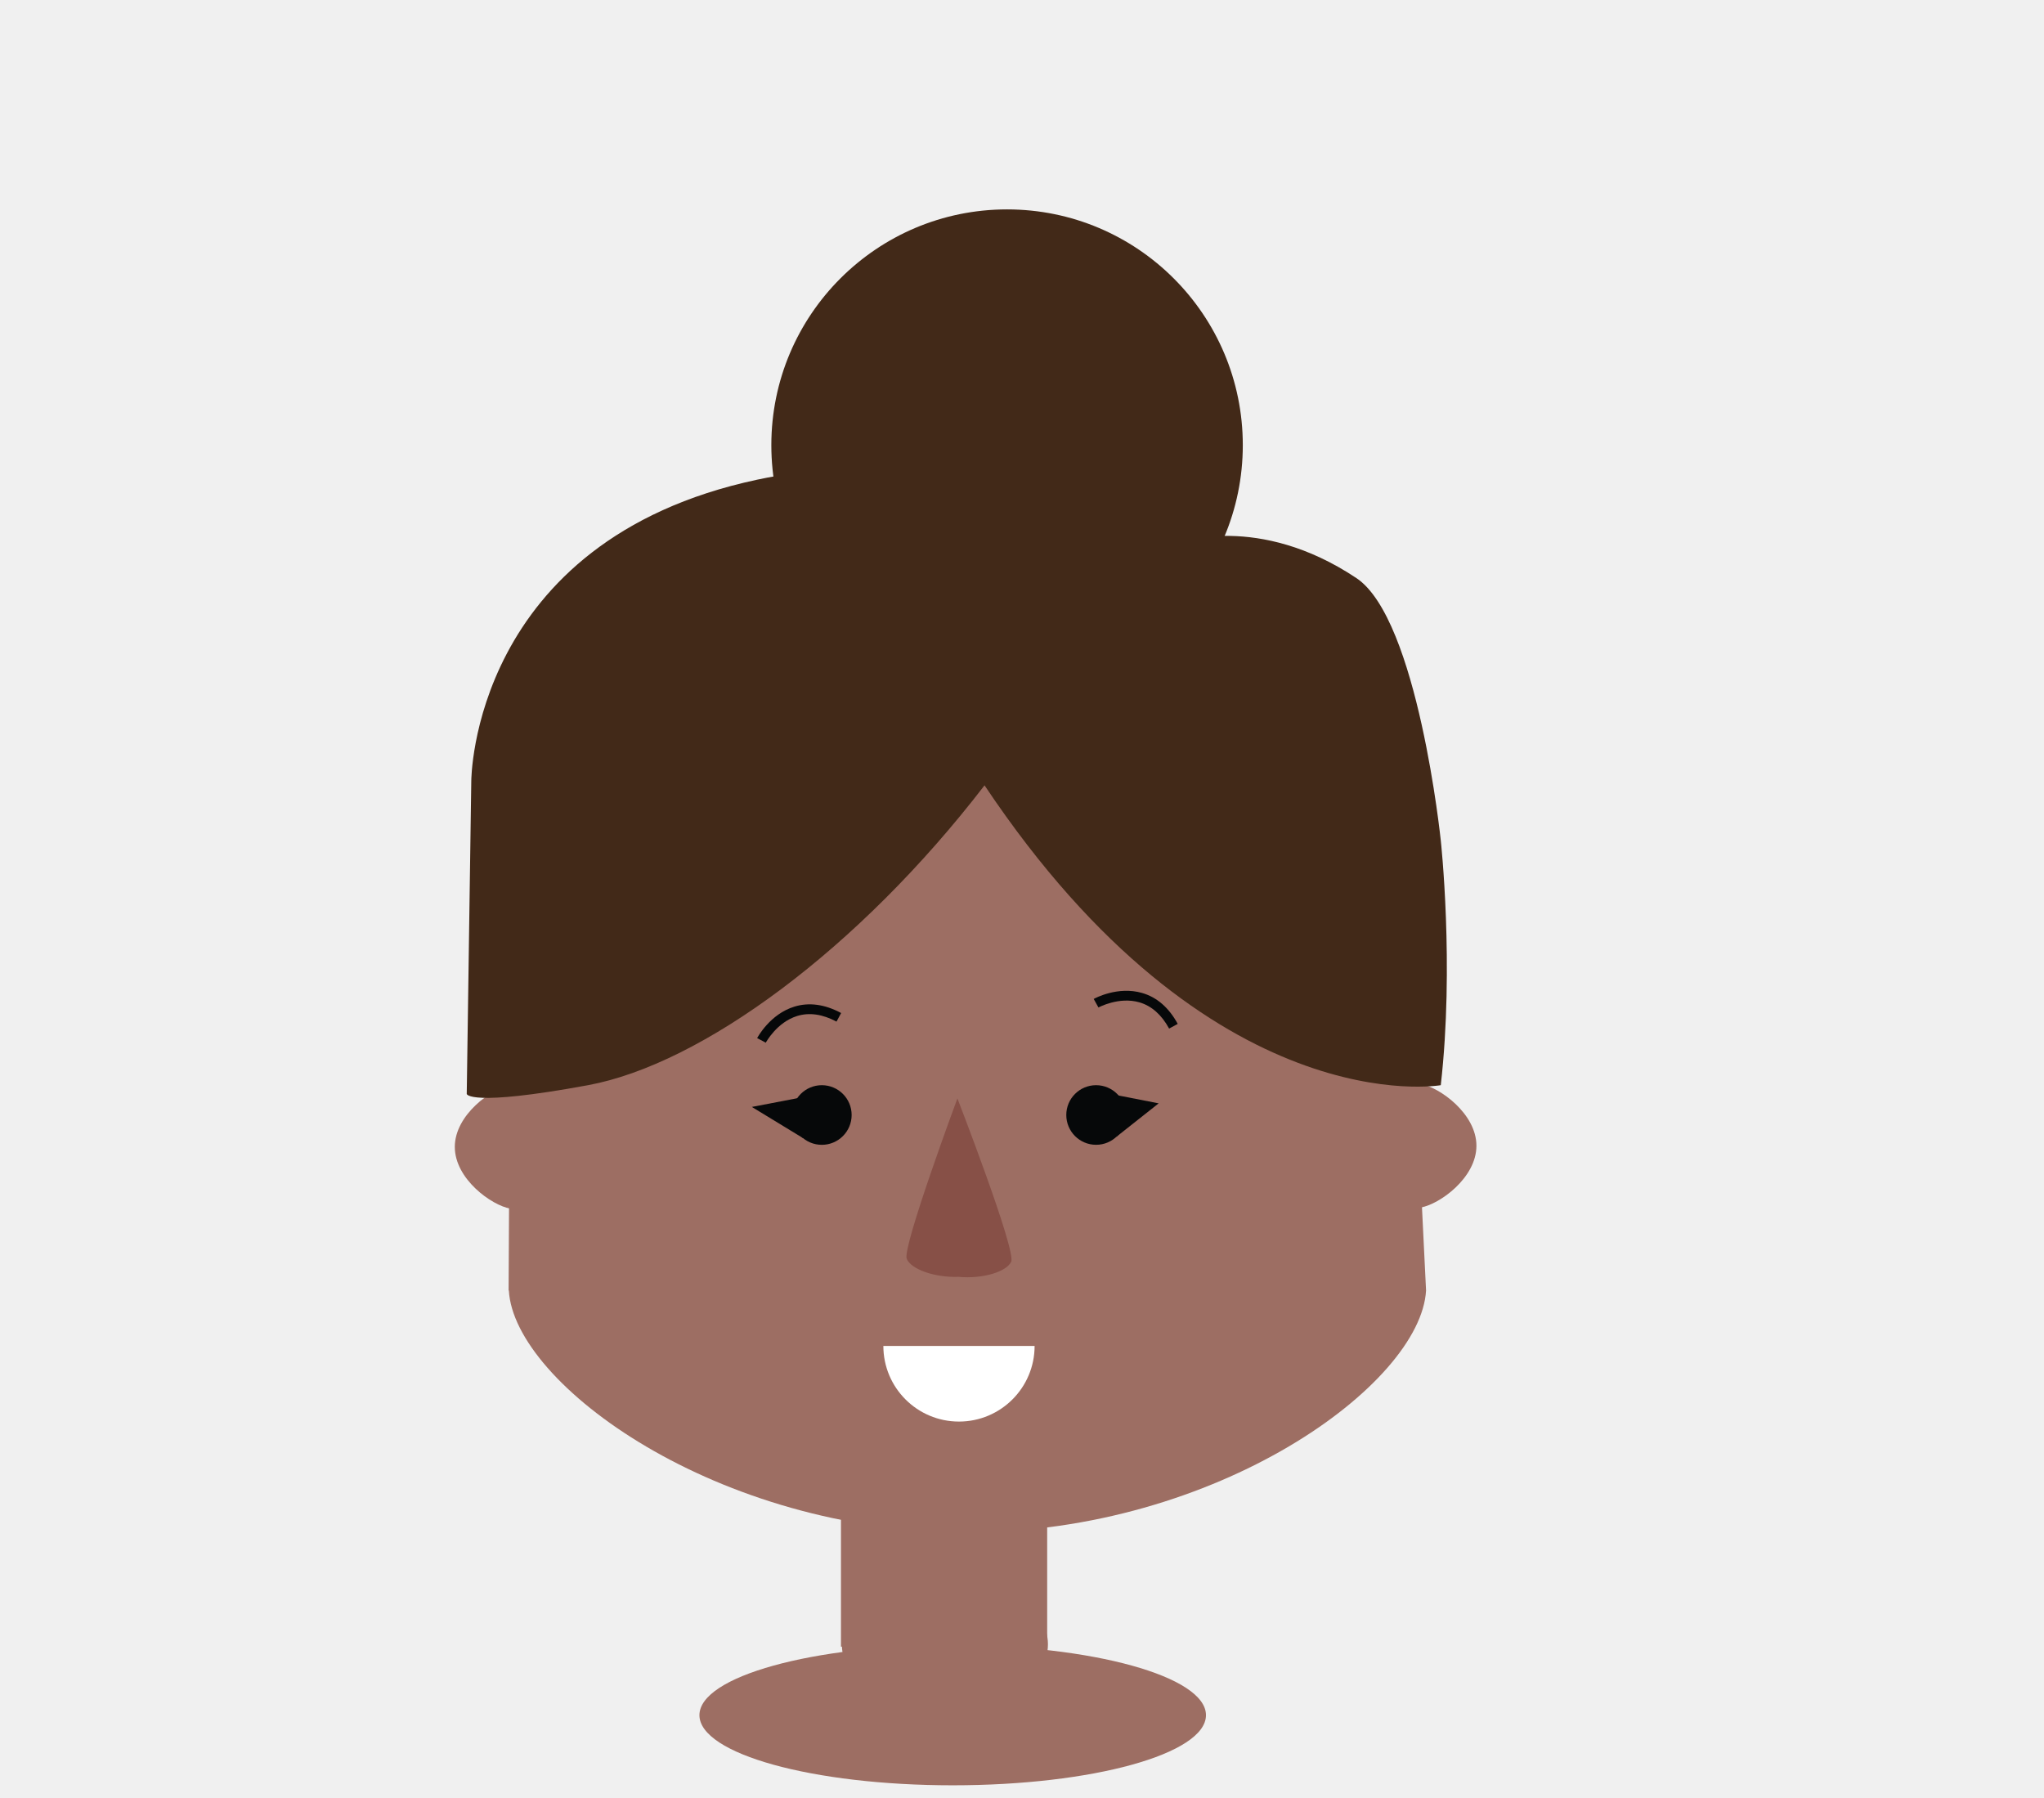
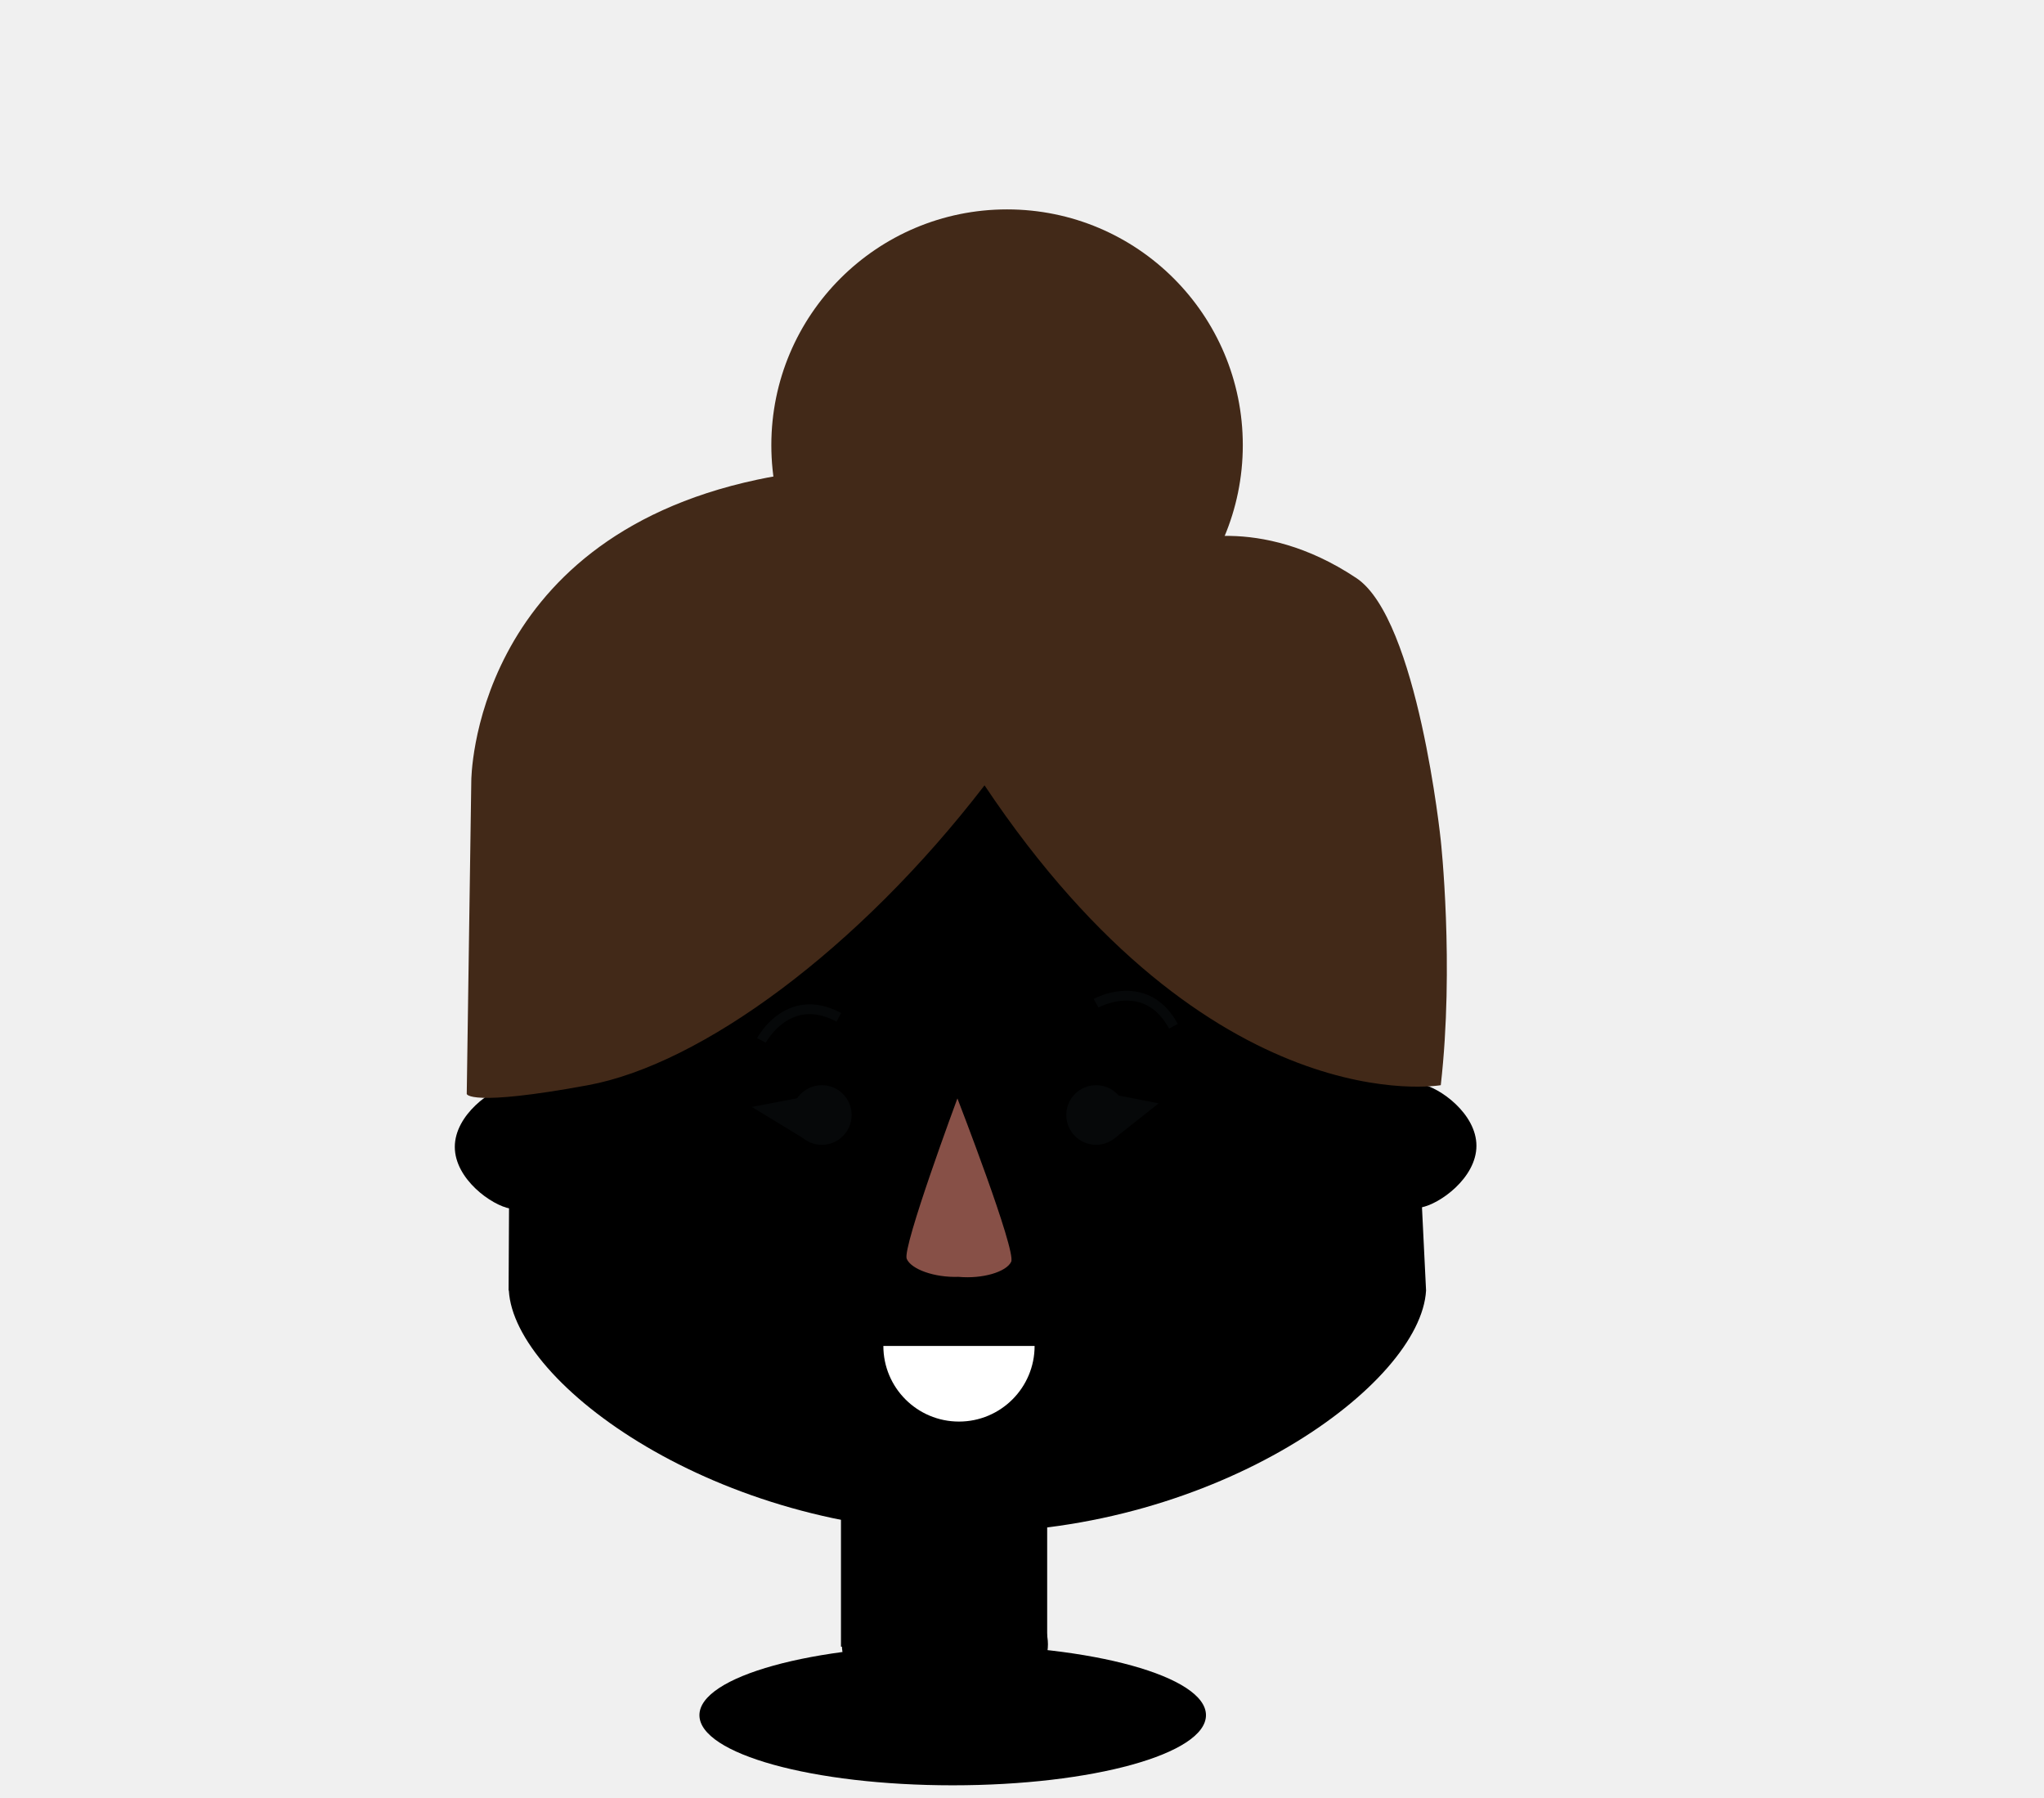
<svg x="0px" y="0px" width="173.998px" height="153.019px" viewBox="0 0 173.998 153.019">
-   <g fill="#9D6E63">
+   <g class="fill-piel-b">
    <rect x="71.589" y="124.208" width="17.553" height="15.959" />
    <ellipse cx="80.436" cy="139.971" rx="8.771" ry="5.865" />
    <path d="M121.144,76.145c0-17.303-17.389-31.515-38.834-31.515c-21.448,0-38.839,14.308-38.839,31.608c0,0.196-0.176,33.609-0.176,33.609h0.021c0.444,7.979,17.748,20.596,39.042,20.596c21.289,0,38.59-12.617,39.037-20.596l-0.342-6.966C121.053,102.881,121.144,76.341,121.144,76.145z" />
    <path d="M43.444,92.375c-1.595,0.277-4.728,2.523-4.728,5.252c0,2.73,3.133,4.976,4.728,5.253V92.375z" />
    <path d="M120.955,102.782c1.595-0.276,4.728-2.522,4.728-5.252c0-2.729-3.133-4.976-4.728-5.252V102.782z" />
  </g>
  <path fill="#422918" d="M122.648,92.373c0,0-19.497,3.425-38.838-25.523C73.071,80.811,59.711,90.596,50.046,92.375c-10.134,1.866-10.314,0.745-10.314,0.745l0.387-26.643c0,0,0-20.449,24.334-25.645c18.546-3.96,35.802,5.384,35.802,5.384s6.836-2.593,15.212,2.993c5.238,3.492,7.182,22.339,7.182,22.339S123.812,82.142,122.648,92.373z" />
  <g fill="#060809">
    <circle cx="69.959" cy="94.911" r="2.538" />
    <circle cx="93.306" cy="94.91" r="2.537" />
    <path d="M99.523,87.555c-0.643-1.179-1.49-1.931-2.525-2.233c-1.749-0.509-3.477,0.429-3.491,0.437l-0.403-0.727c0.081-0.046,2.035-1.114,4.122-0.509c1.258,0.364,2.276,1.248,3.029,2.631L99.523,87.555z" />
    <path d="M65.188,88.754l-0.735-0.388c0.045-0.081,1.098-2.047,3.173-2.681c1.249-0.383,2.587-0.199,3.976,0.545l-0.393,0.731c-1.185-0.633-2.311-0.796-3.342-0.481C66.122,87.017,65.199,88.739,65.188,88.754z" />
  </g>
  <path fill="#FFFFFF" d="M81.634,121.006c3.556,0,6.438-2.882,6.438-6.437H75.197C75.197,118.124,78.077,121.006,81.634,121.006z" />
  <path fill="#875047" d="M81.501,93.498c0,0-4.712,12.693-4.316,13.653c0.367,0.883,2.343,1.608,4.406,1.536c2.057,0.19,4.071-0.421,4.486-1.28C86.531,106.471,81.501,93.498,81.501,93.498z" />
  <g fill="#060809">
    <polyline points="94.542,93.12 98.632,93.919 95.031,96.768" />
    <polyline points="67.861,93.484 64.002,94.224 68.371,96.884" />
  </g>
  <circle fill="#422918" cx="85.728" cy="37.891" r="20.067" />
-   <ellipse fill="#9D6E63" cx="81.1" cy="145.998" rx="21.56" ry="5.97" />
+   <ellipse class="fill-piel-b" cx="81.1" cy="145.998" rx="21.56" ry="5.97" />
</svg>
